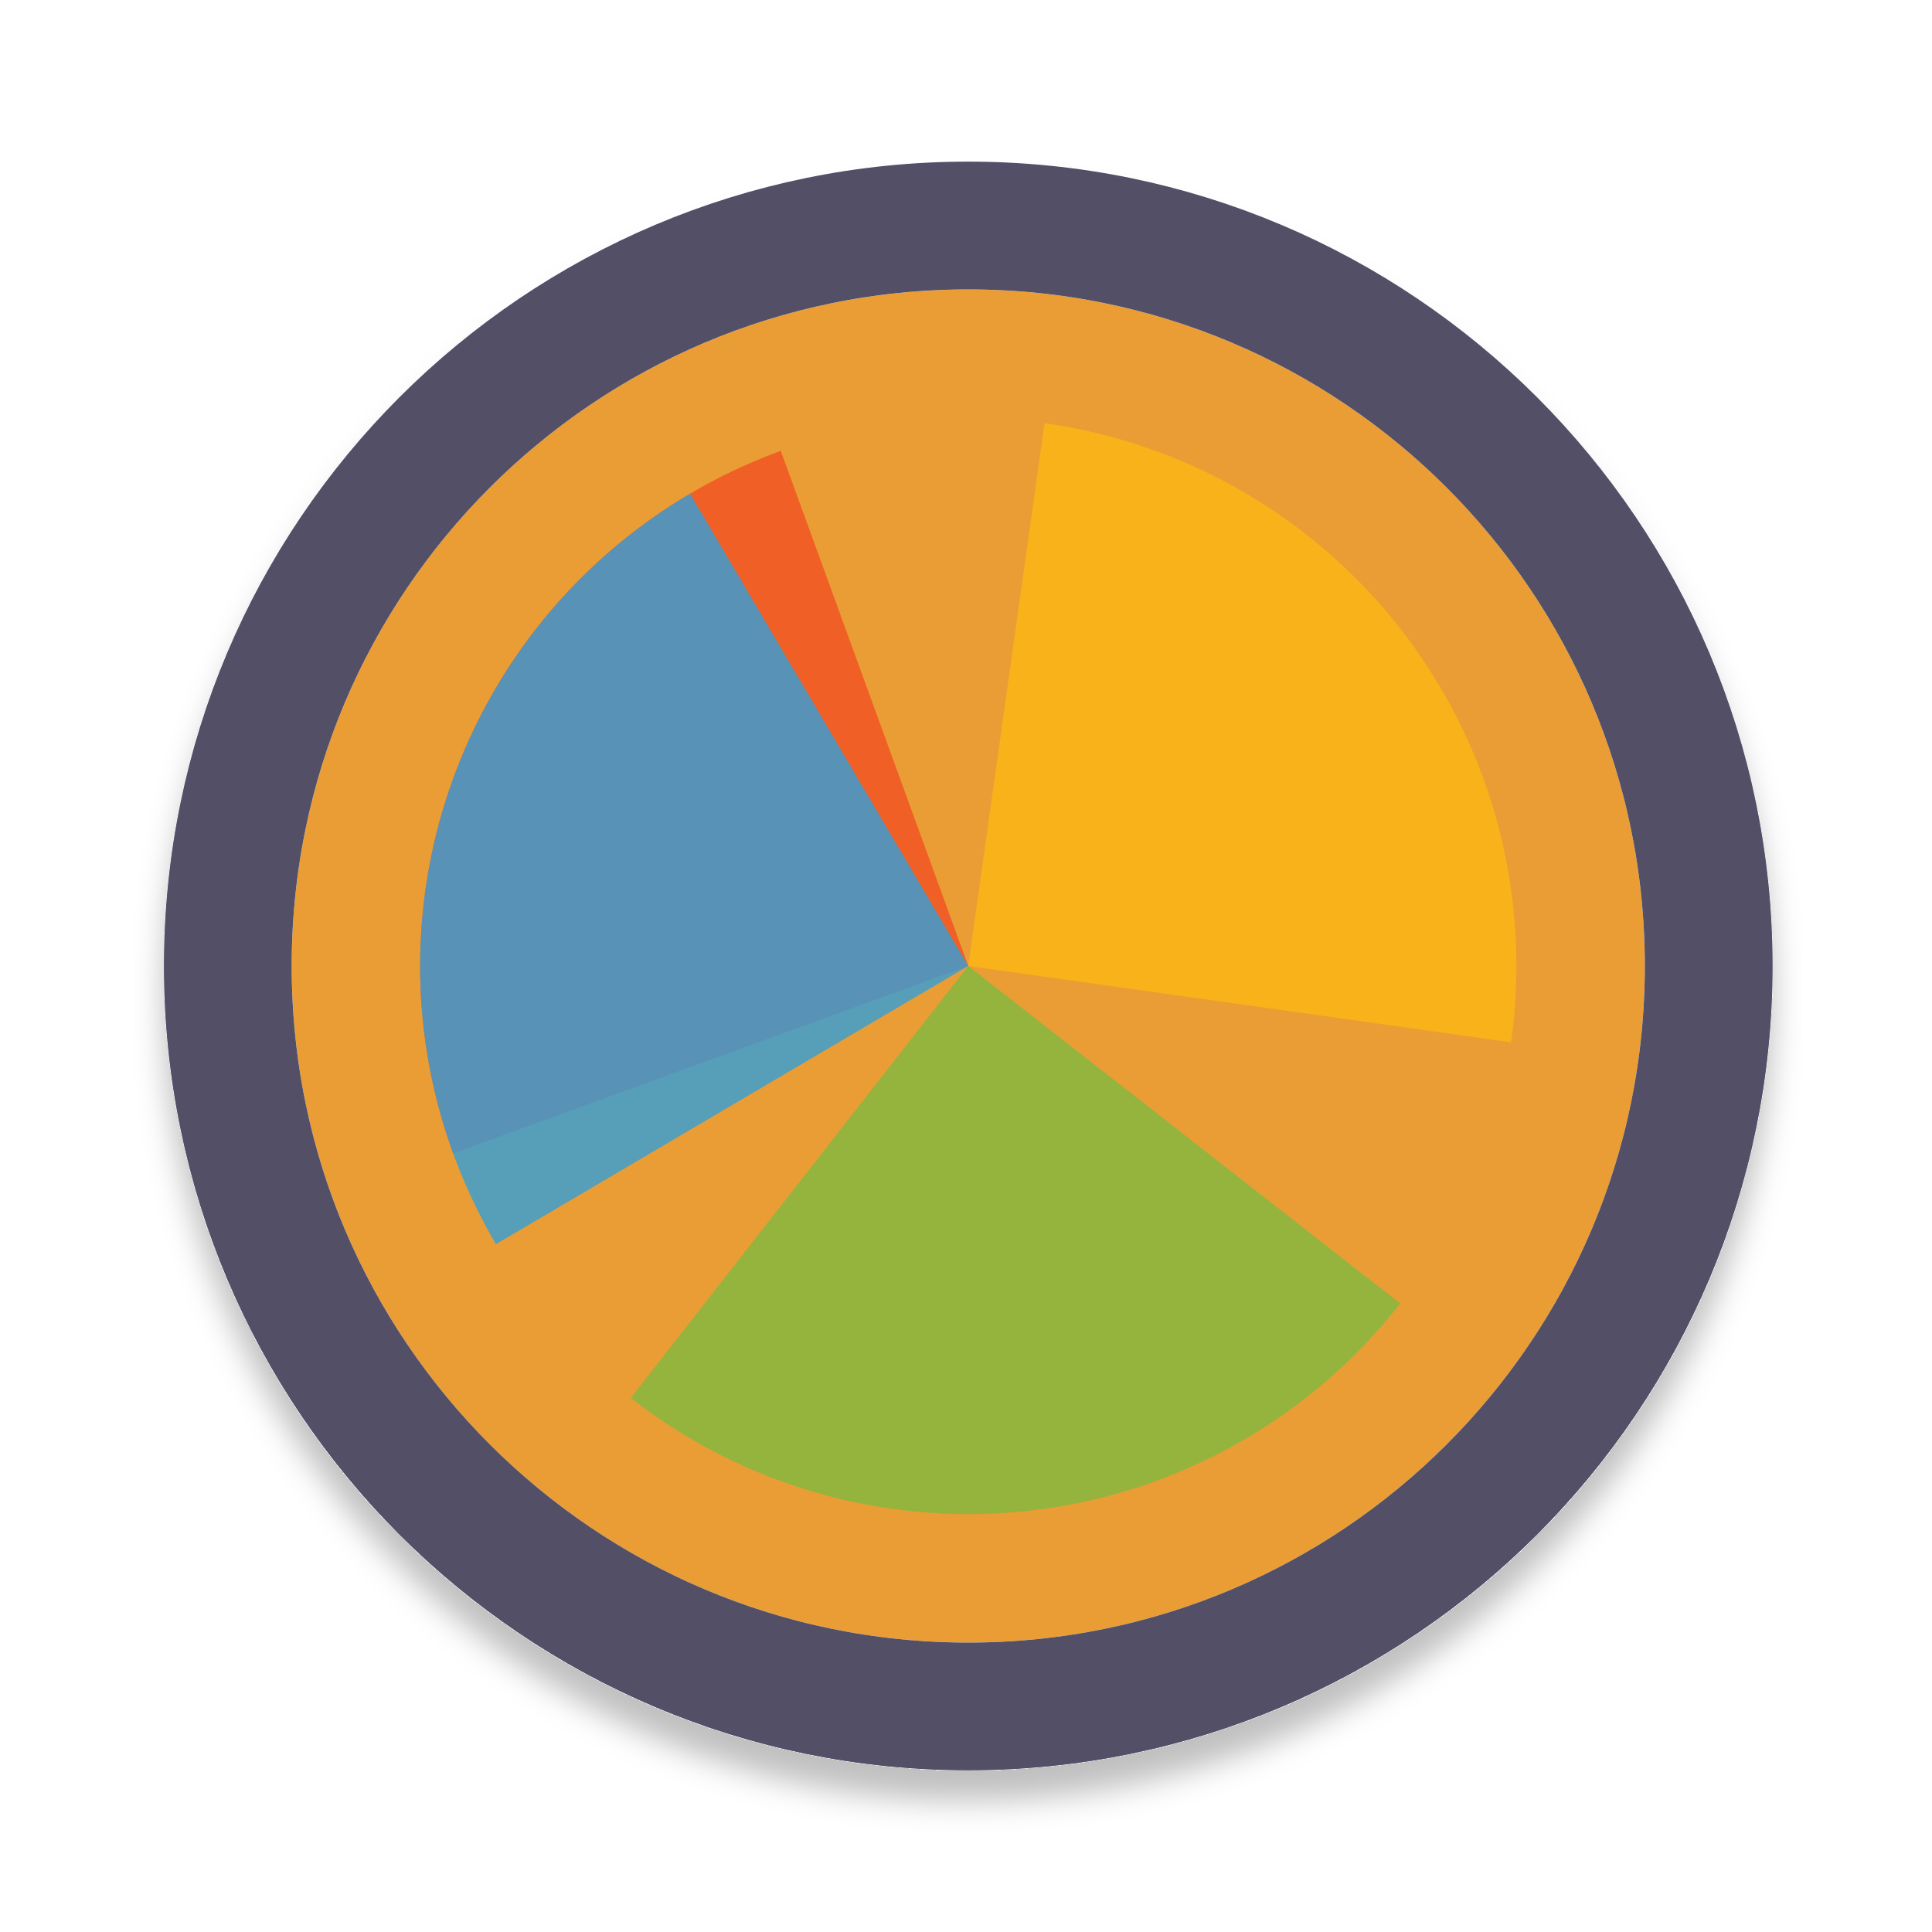
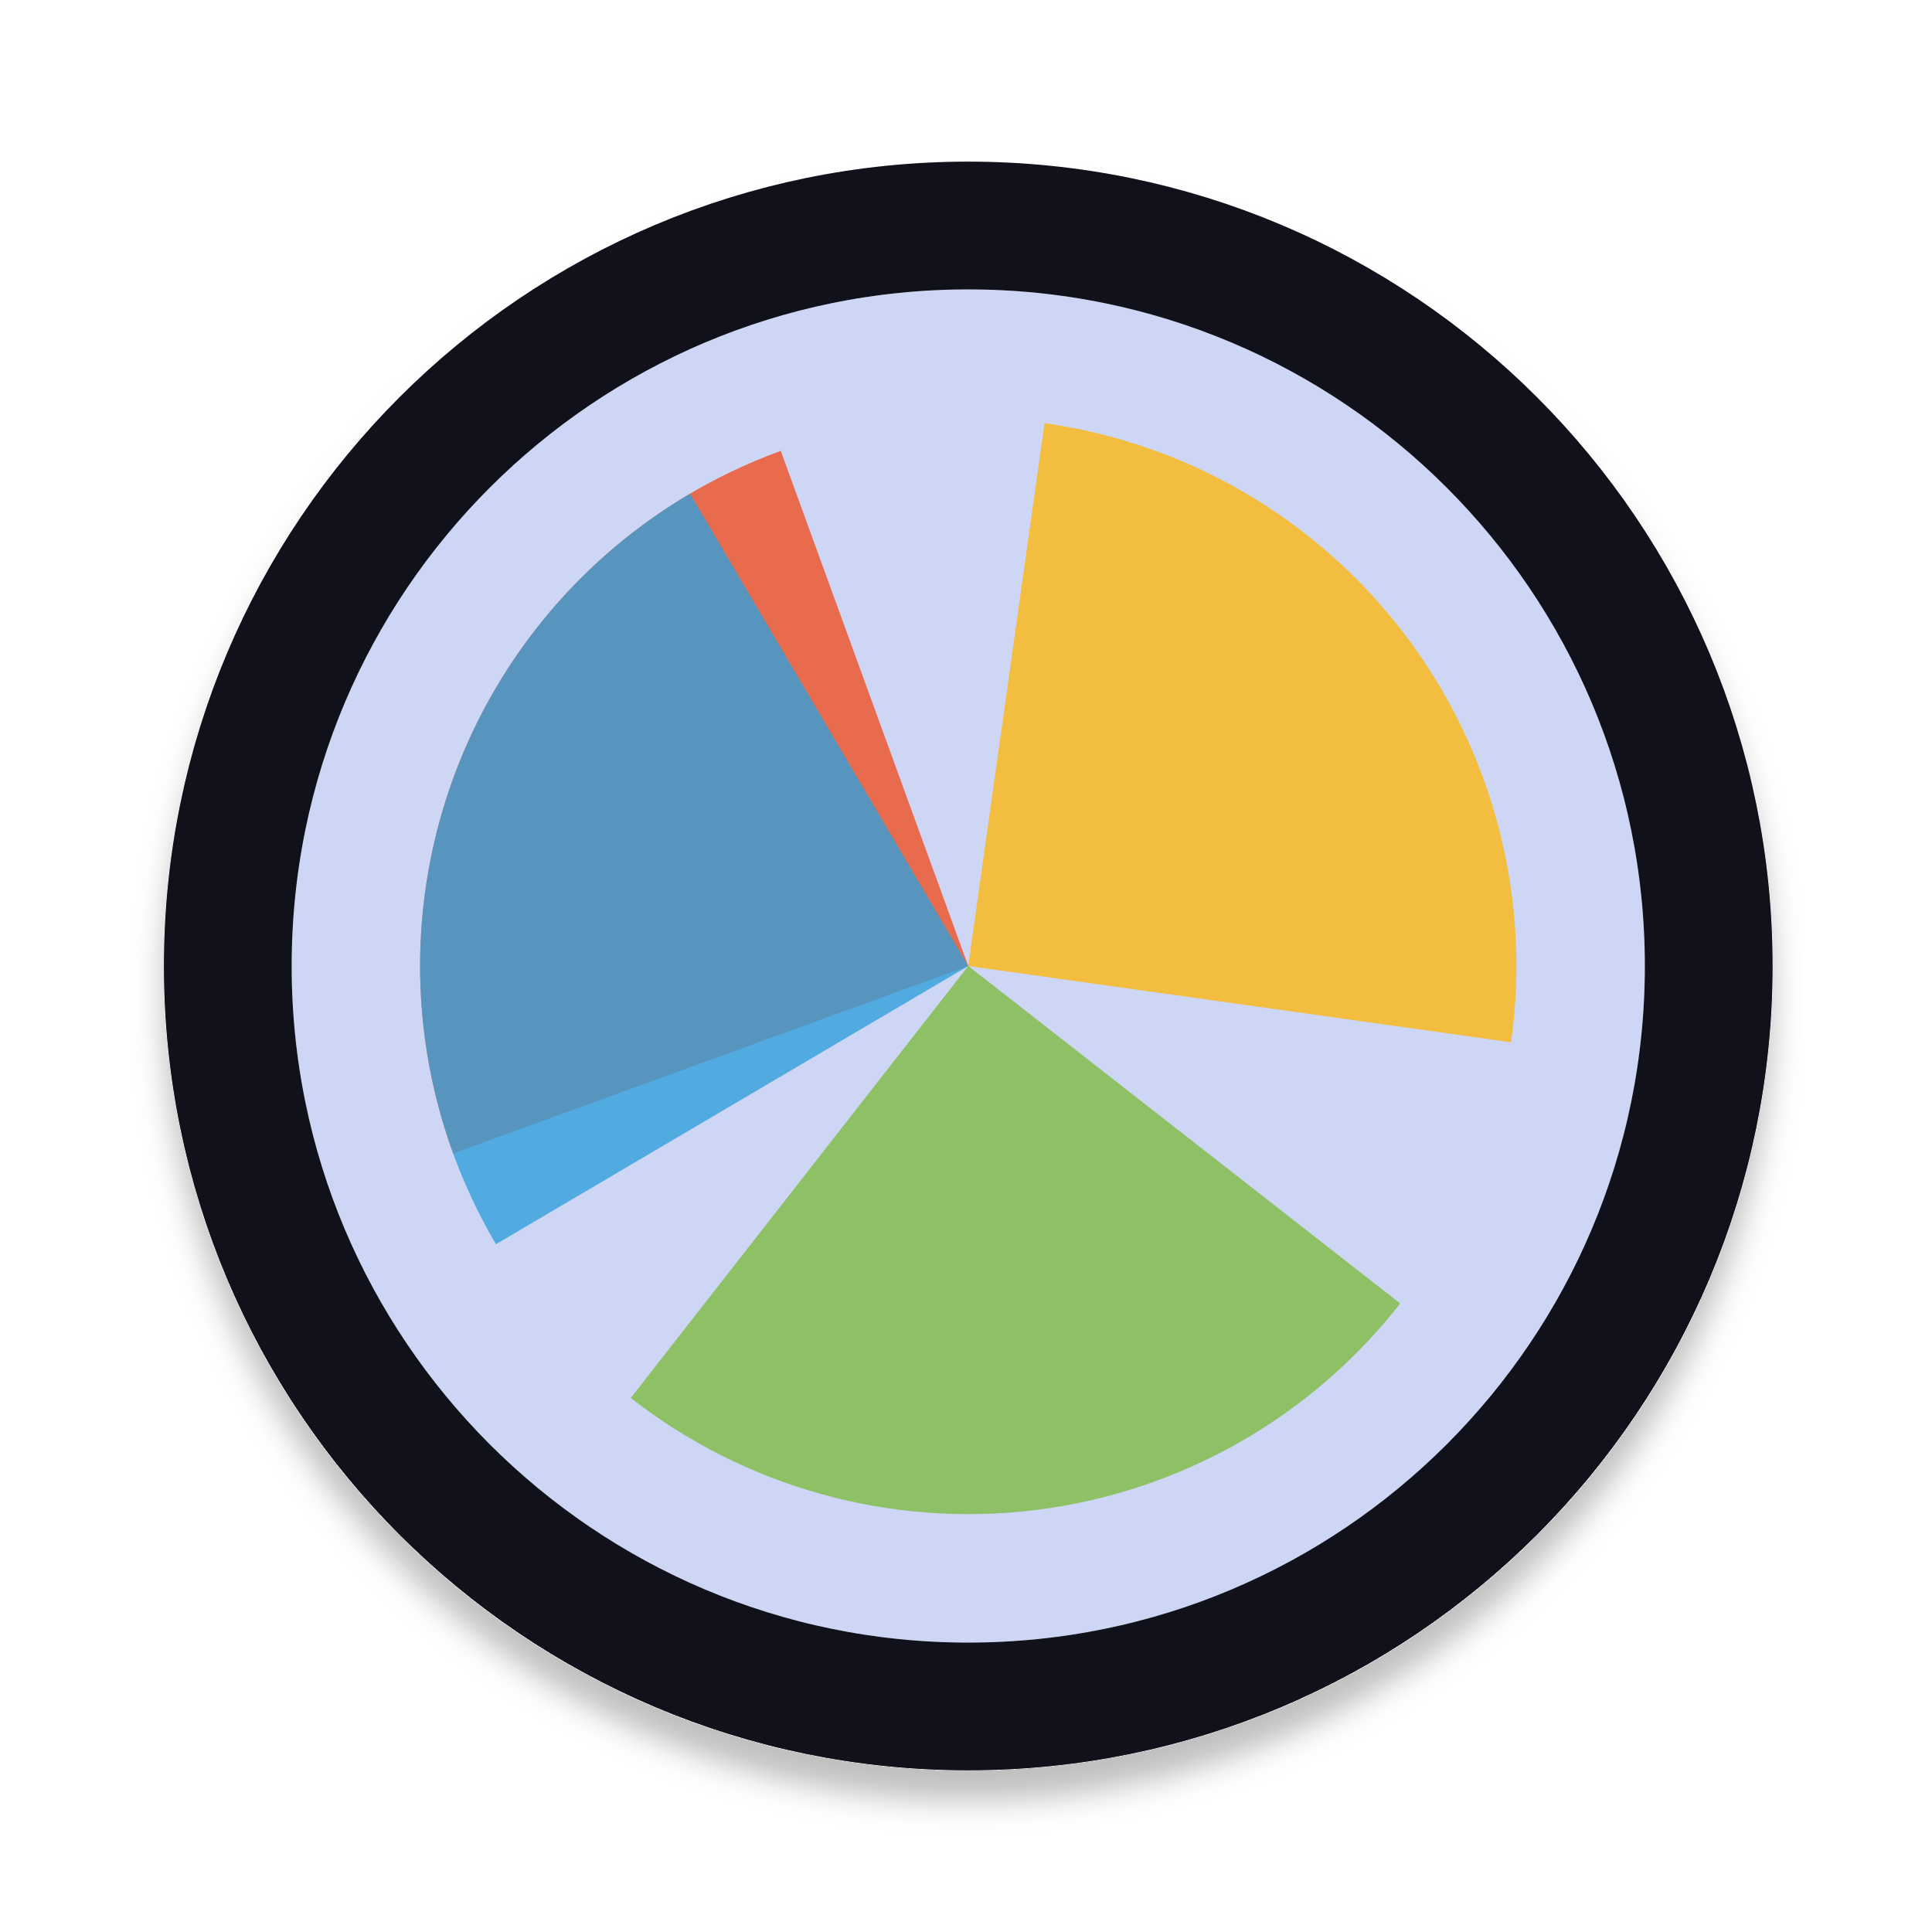
<svg xmlns="http://www.w3.org/2000/svg" width="128" height="128" viewBox="0 0 257 256" fill="none">
  <g filter="url(#filter0_d_3519_2466)">
-     <path d="M218.8 128C218.8 177.706 178.505 218 128.8 218C79.094 218 38.8 177.706 38.8 128C38.8 78.294 79.094 38 128.8 38C178.505 38 218.8 78.294 218.8 128Z" fill="#ea9d34" />
-     <path d="M128.8 226.5C183.2 226.5 227.3 182.4 227.3 128C227.3 73.6 183.2 29.5 128.8 29.5C74.4 29.5 30.3 73.6 30.3 128C30.3 182.4 74.4 226.5 128.8 226.5Z" stroke="#524f67" stroke-width="17" />
+     <path d="M218.8 128C218.8 177.706 178.505 218 128.8 218C79.094 218 38.8 177.706 38.8 128C38.8 78.294 79.094 38 128.8 38C178.505 38 218.8 78.294 218.8 128Z" fill="#cdd6f4" />
+     <path d="M128.8 226.5C183.2 226.5 227.3 182.4 227.3 128C227.3 73.6 183.2 29.5 128.8 29.5C74.4 29.5 30.3 73.6 30.3 128C30.3 182.4 74.4 226.5 128.8 226.5Z" stroke="#11111b" stroke-width="17" />
  </g>
  <path d="M60.279 152.939L128.799 128.001L103.859 59.477C94.861 62.752 86.596 67.767 79.536 74.236C72.476 80.706 66.759 88.502 62.712 97.18C58.666 105.859 56.368 115.25 55.95 124.816C55.533 134.383 57.003 143.938 60.279 152.936L60.279 152.939Z" fill="#F05024" fill-opacity="0.8" />
  <path d="M201.008 138.149L128.8 128L138.948 55.792C148.431 57.125 157.558 60.312 165.809 65.172C174.059 70.032 181.272 76.47 187.035 84.118C192.798 91.765 196.998 100.473 199.395 109.744C201.793 119.014 202.34 128.667 201.008 138.149L201.008 138.149Z" fill="#FCB813" fill-opacity="0.8" />
  <path d="M186.259 172.891L128.8 127.998L83.906 185.458C91.452 191.353 100.085 195.705 109.313 198.264C118.54 200.823 128.181 201.54 137.685 200.373C147.19 199.206 156.371 196.178 164.705 191.463C173.04 186.748 180.364 180.437 186.259 172.891Z" fill="#7EBA41" fill-opacity="0.8" />
  <path d="M91.792 65.173L128.8 128L65.972 165.008C61.113 156.757 57.925 147.63 56.593 138.148C55.26 128.666 55.808 119.013 58.206 109.743C60.603 100.472 64.803 91.765 70.566 84.118C76.329 76.47 83.541 70.033 91.792 65.173Z" fill="#32A0DA" fill-opacity="0.8" />
  <defs>
    <filter id="filter0_d_3519_2466" x="17.8" y="21" width="222" height="222" filterUnits="userSpaceOnUse" color-interpolation-filters="sRGB">
      <feFlood flood-opacity="0" result="BackgroundImageFix" />
      <feColorMatrix in="SourceAlpha" type="matrix" values="0 0 0 0 0 0 0 0 0 0 0 0 0 0 0 0 0 0 127 0" result="hardAlpha" />
      <feOffset dy="4" />
      <feGaussianBlur stdDeviation="2" />
      <feComposite in2="hardAlpha" operator="out" />
      <feColorMatrix type="matrix" values="0 0 0 0 0 0 0 0 0 0 0 0 0 0 0 0 0 0 0.25 0" />
      <feBlend mode="normal" in2="BackgroundImageFix" result="effect1_dropShadow_3519_2466" />
      <feBlend mode="normal" in="SourceGraphic" in2="effect1_dropShadow_3519_2466" result="shape" />
    </filter>
  </defs>
</svg>
